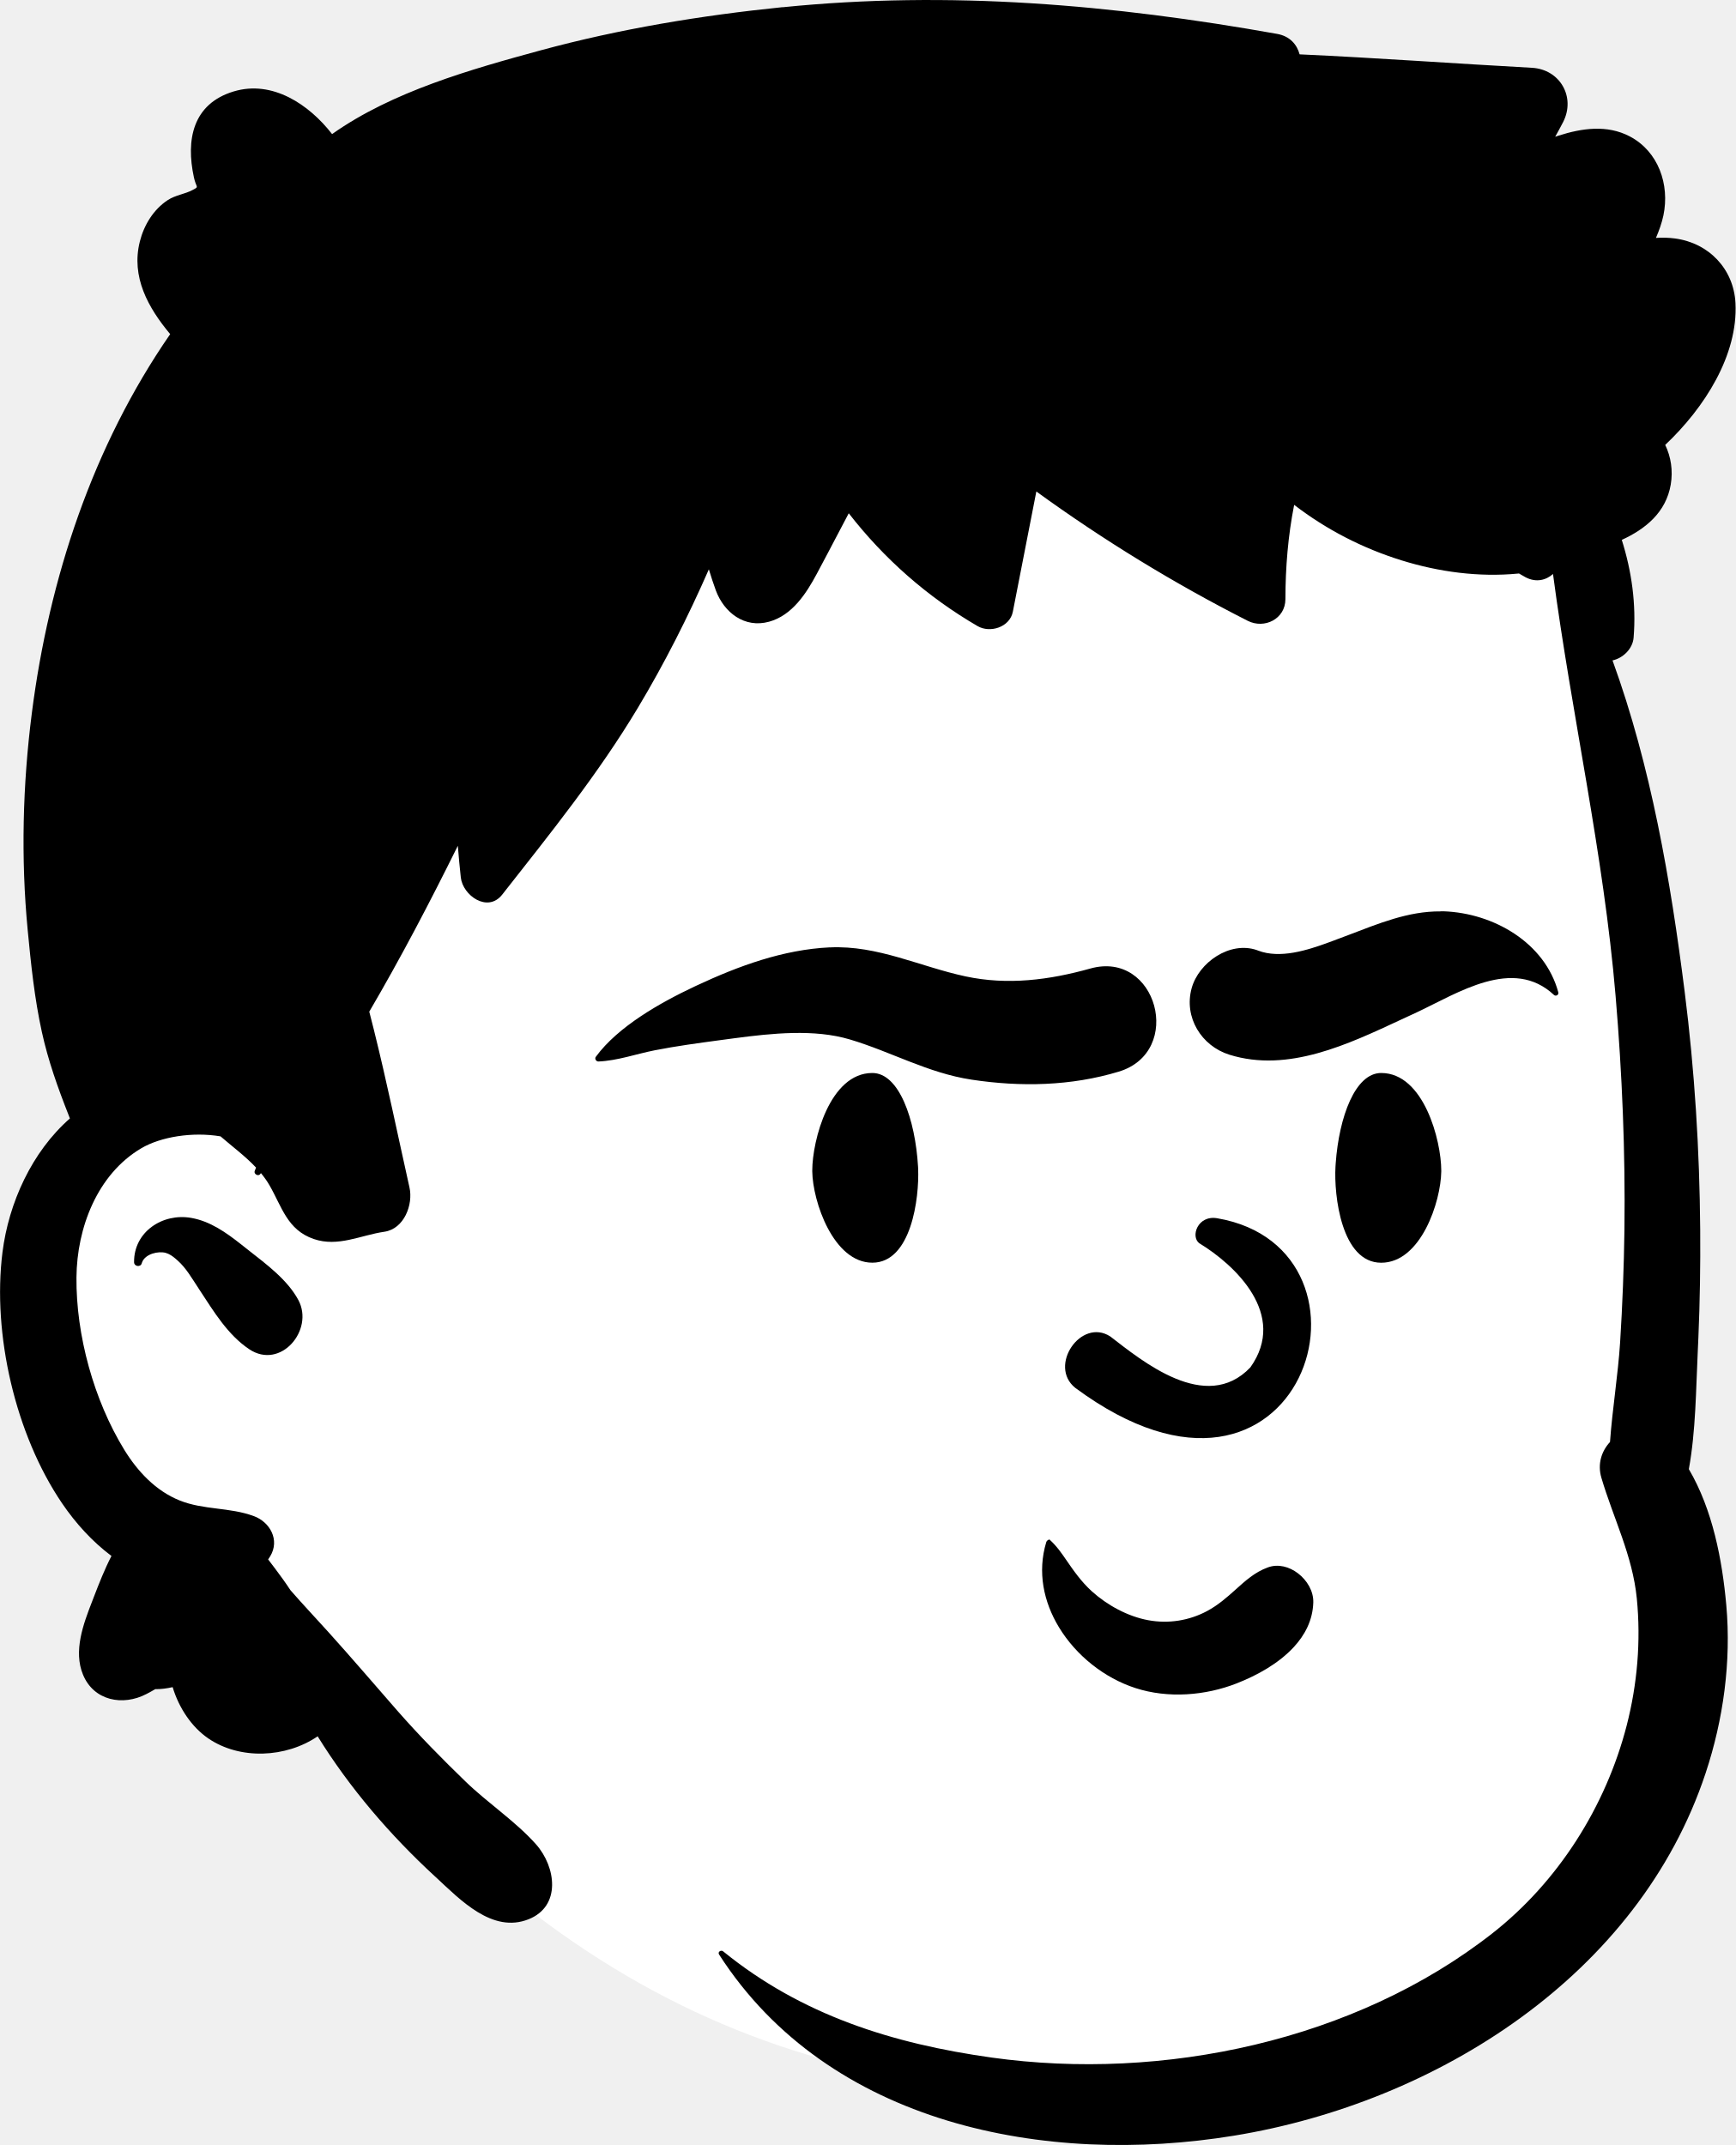
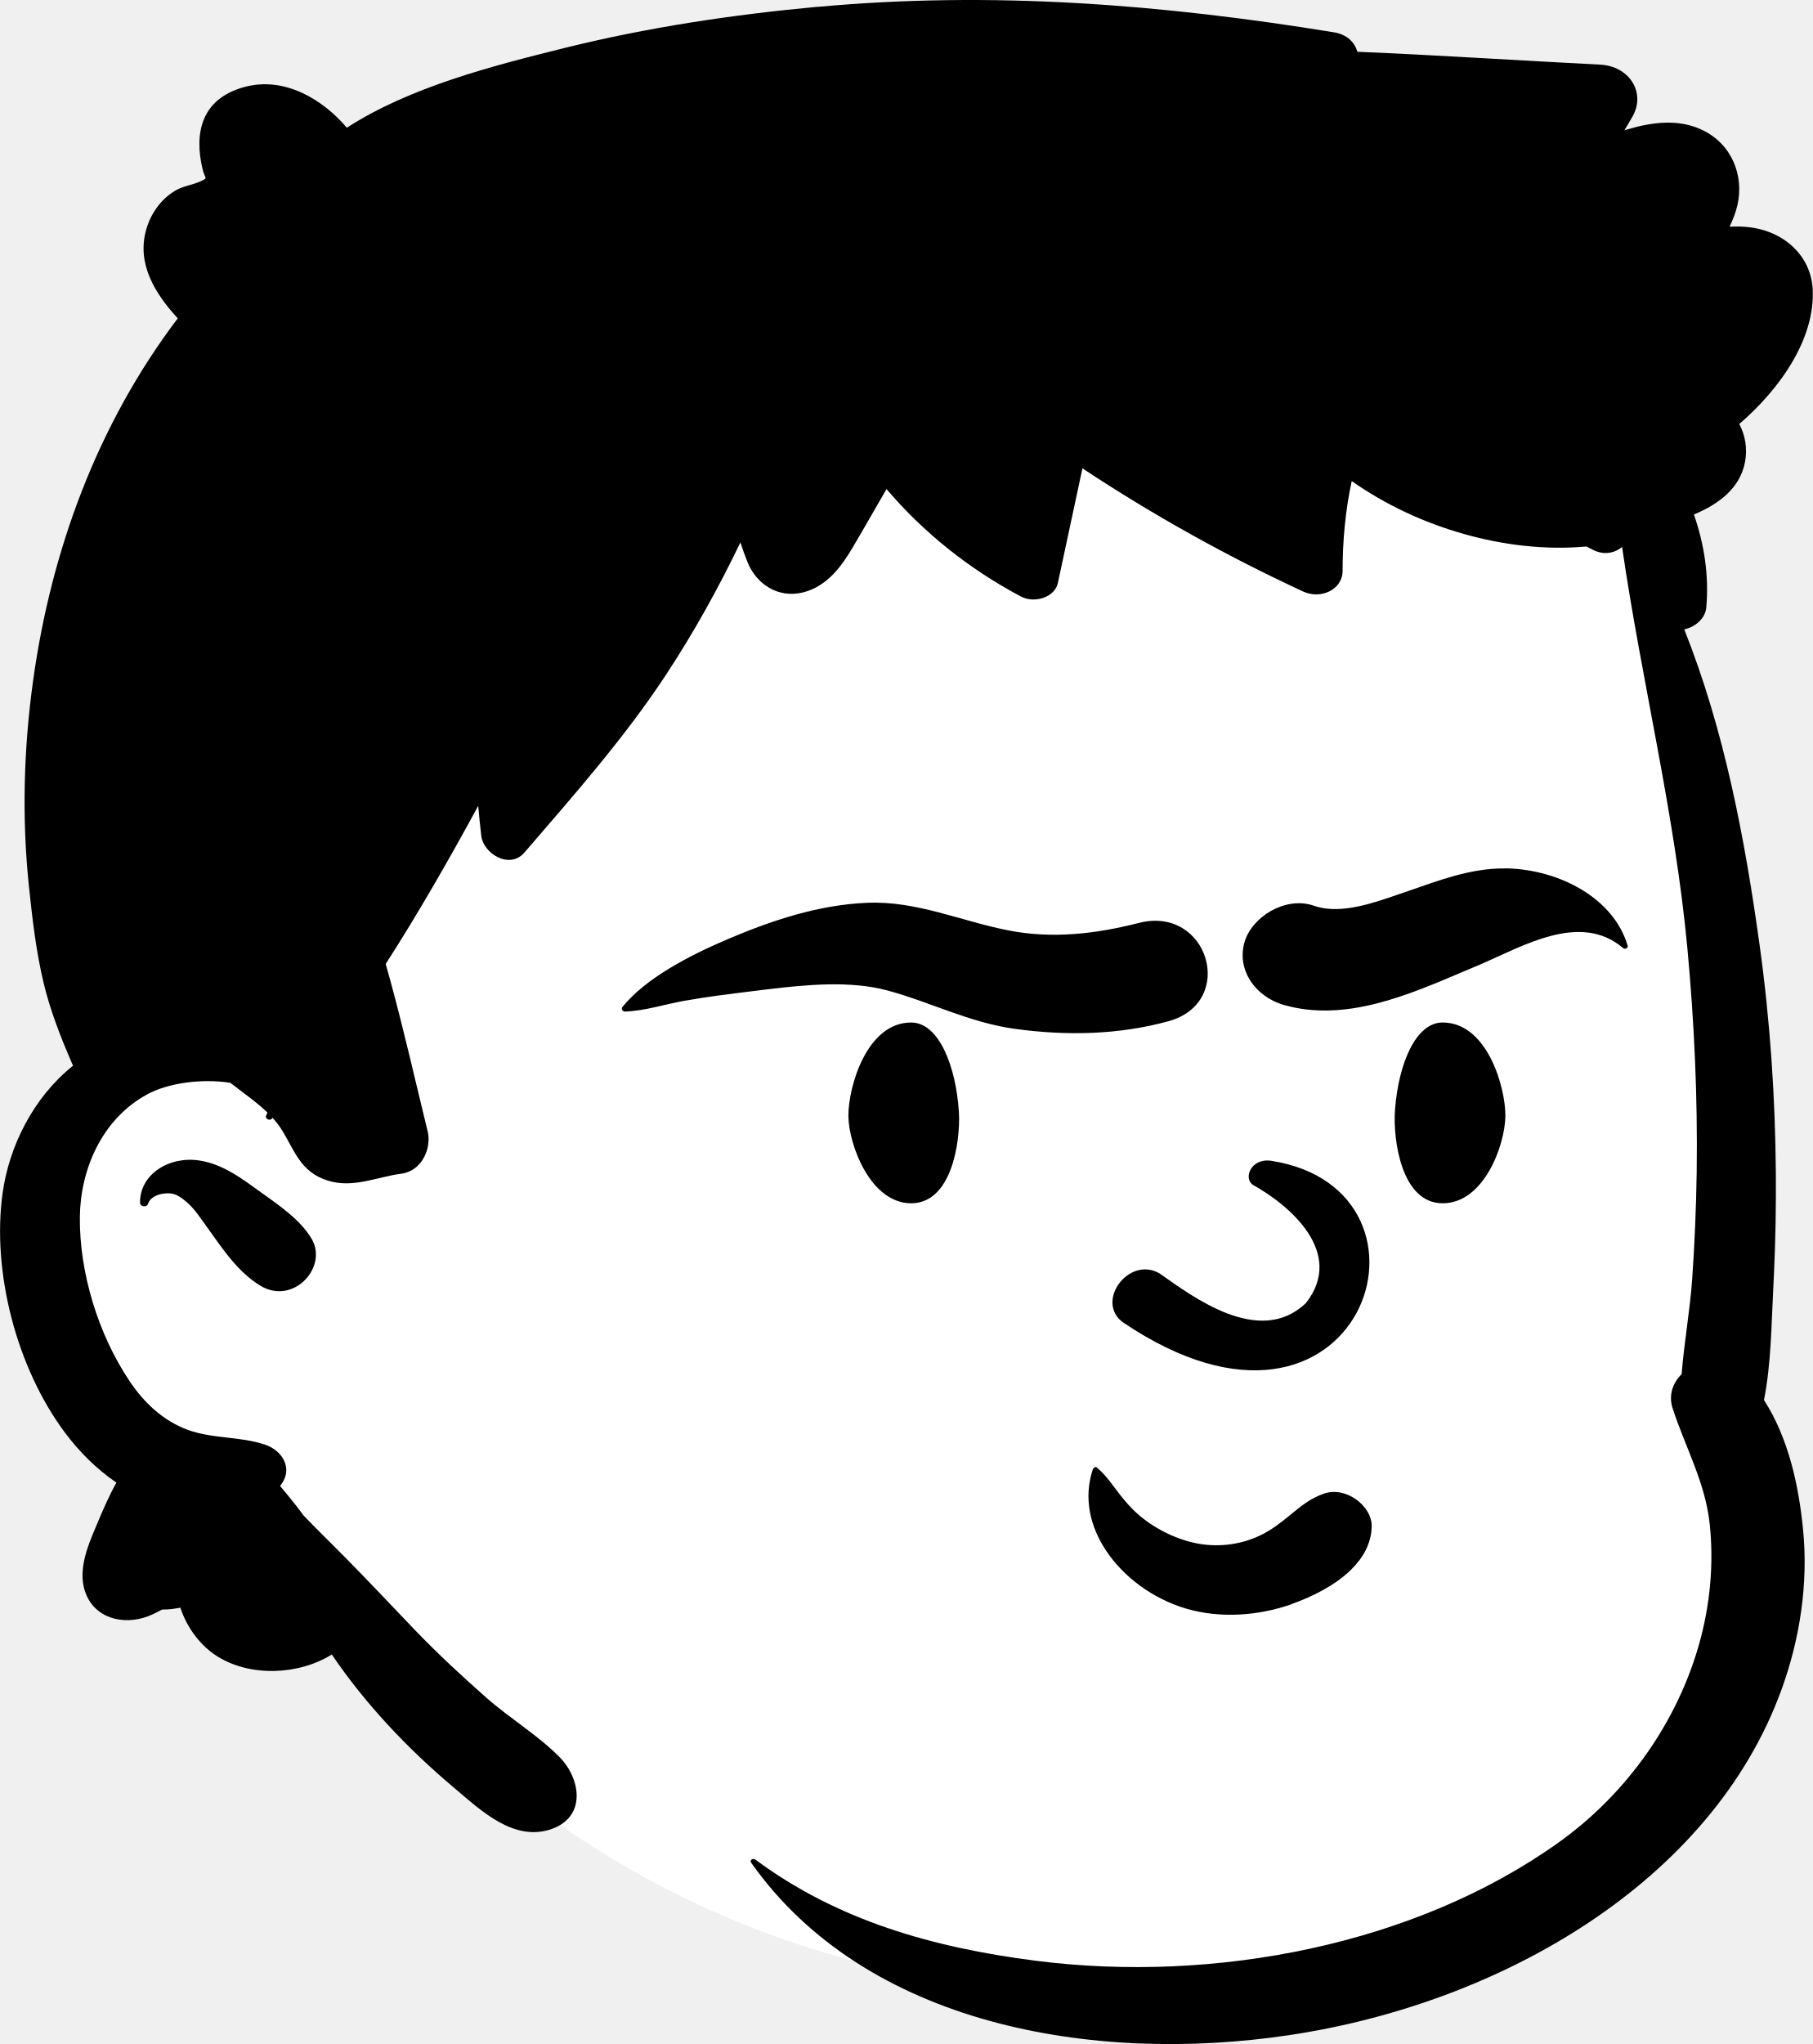
- <svg xmlns="http://www.w3.org/2000/svg" id="Calque_1" data-name="Calque 1" viewBox="0 0 372.95 460.99">
+ <svg xmlns="http://www.w3.org/2000/svg" id="Calque_1" data-name="Calque 1" viewBox="0 0 372.95 420.41">
  <defs>
    <style>
      .cls-1 {
        fill: #fff;
      }

      .cls-1, .cls-2 {
        fill-rule: evenodd;
      }
    </style>
  </defs>
  <g id="head_mono_Short-5" data-name="head/mono/Short-5">
-     <path id="_-Background" data-name="🎨-Background" class="cls-1" d="m192.04,20.26c56.78,0,115.51,44.01,136.32,72.1,17.5,23.61,26.92,130.39,26.92,202.55,0,15.09,8.33,43.54,5.9,57.98-8.91,52.9-47.71,97.26-124.51,97.26s-131.86-30.44-188.94-112.17c-27.7,0-41.12-21.24-41.32-54.76-.13-22.35,8.78-37.58,26.74-45.71-6.4-88.19-1.54-143.76,14.58-166.72,24.18-34.44,87.53-50.52,144.31-50.52Z" />
-     <path id="_-Ink" data-name="🖍-Ink" class="cls-2" d="m168.15,1.56c35.85-3.63,70.98-.58,106.31,5.73,2.7.49,4.23,2.26,4.8,4.39,16.64.76,33.3,1.98,49.92,2.89,6.03.33,9.45,6.29,6.7,11.67-.55,1.07-1.12,2.11-1.7,3.15l.73-.24c5-1.6,10.4-2.39,15.27.15,6.2,3.24,8.63,10.39,7.26,16.97-.35,1.68-.94,3.29-1.61,4.86,1.36-.09,2.73-.06,4.09.12,7.24.96,12.62,6.51,13,13.9.56,11.16-6.63,22.48-15.1,30.47,1.23,2.53,1.7,5.51,1.19,8.53-1.02,5.97-5.42,9.54-10.52,11.88,2.13,6.75,3.13,13.81,2.54,21.02-.2,2.41-2.3,4.4-4.53,4.88,8.29,22.81,12.48,47.31,15.5,71.18,2.15,16.98,3.21,34.06,3.34,51.17.06,7.72-.06,15.46-.39,23.18l-.13,2.9c-.4,8.35-.42,17.12-1.92,25.38,5.12,8.71,7.18,19.52,8.05,29.28,1.08,12.08-.63,24.54-4.44,36.03-14.38,43.42-57.78,70.82-101.37,77.94-40.35,6.59-87.04-2.28-110.62-38.93-.37-.58.42-1.06.88-.68,16.87,13.72,36.44,19.84,57.7,22.82,36.76,5.14,78.08-3.58,107.58-26.7,14.16-11.1,24.37-27.26,28.86-44.65,2.29-8.89,3.08-18.16,2.18-27.31-.92-9.28-5.03-17.2-7.62-25.97-.87-2.96.05-5.71,1.86-7.67.51-7.12,1.71-14.3,2.17-21.4.51-8.07.82-16.14.93-24.22.21-16.76-.49-33.55-1.9-50.24-2.58-30.56-9.43-60.38-13.45-90.68-1.49,1.33-3.62,1.88-5.86.72l-.23-.13-1.22-.7c-.07,0-.15,0-.22.02-8.35.81-17.01-.35-25.01-2.84-8.37-2.6-16.14-6.6-23.08-11.93-1.32,6.69-1.87,13.45-1.88,20.27-.01,4.26-4.52,6.47-8.1,4.65-15.87-8.06-31.03-17.35-45.42-27.79-1.68,8.61-3.36,17.22-5.05,25.84-.65,3.32-4.88,4.66-7.59,3.08-10.78-6.27-20.09-14.48-27.67-24.24-1.51,2.89-3.03,5.79-4.56,8.67l-2.3,4.33c-2.27,4.25-5.31,8.95-10.28,10.31-5.26,1.44-9.65-1.97-11.42-6.73-.54-1.48-1.04-3-1.5-4.53-4.48,10.23-9.54,20.23-15.26,29.77-8.58,14.31-18.88,27.06-29.15,40.14-3.12,3.97-8.46.18-8.89-3.68-.25-2.27-.46-4.55-.64-6.82-5.98,12.08-12.23,24.04-19.03,35.65l.97,3.82h0c2.81,11.28,5.14,22.64,7.67,33.97.82,3.66-1.13,8.89-5.4,9.51-5.11.74-9.94,3.35-15.17,1.56-5.7-1.96-6.83-6.89-9.52-11.56-.54-.93-1.16-1.79-1.83-2.6l-.17.22h0c-.42.55-1.42-.05-1.17-.68l.29-.73h0c-2.31-2.46-5.08-4.5-7.63-6.71-6.05-1.02-12.85.1-17.02,2.55-9.49,5.6-13.85,17.14-13.94,27.75-.11,12.42,3.74,26.38,10.24,37,2.86,4.67,6.78,8.89,11.96,10.96,5.14,2.06,10.71,1.42,15.94,3.36,3.46,1.29,5.59,5.13,3.5,8.61-.14.24-.3.46-.45.69l1.56,2.06c1.07,1.43,2.19,2.96,3.23,4.55,2.66,3.06,5.46,6.01,8.17,9.02,5.01,5.55,9.87,11.25,14.8,16.88,4.65,5.31,9.57,10.3,14.64,15.21,4.79,4.65,10.77,8.56,15.17,13.52,4.28,4.84,5.44,13.29-1.6,16.09-7.79,3.11-14.68-4.17-19.93-9.03l-.22-.2c-9.61-8.85-18.29-18.95-25.18-30.08-6.83,4.65-16.7,5.09-23.5.45-3.58-2.45-6.32-6.55-7.66-11.02-1.26.28-2.51.45-3.74.43-.63.37-1.26.72-1.9,1.05-5.07,2.64-11.3,1.46-13.62-4.15-2.11-5.09.06-10.88,1.97-15.79l.39-1.01c1.08-2.8,2.27-5.85,3.75-8.72-4.12-3.1-7.64-6.95-10.62-11.33-10.01-14.75-15.01-36.32-12.8-53.92,1.33-10.62,6.32-21.62,14.49-28.78l-.3-.78h0c-2.29-5.81-4.37-11.64-5.72-17.78-1.58-7.18-2.35-14.62-3.05-21.93-1.48-15.44-1.08-31.23.89-46.61,3.7-28.95,13.08-57.37,29.73-81.46-4.72-5.65-8.46-12.3-6.51-19.95.89-3.51,2.92-6.84,5.98-8.85,1.69-1.11,3.7-1.28,5.39-2.2l.51-.28c.74-.43.17-.39-.27-2.4-1.75-8.04-.3-15.81,8.55-18.48,8.33-2.51,16.21,2.82,21.14,9.17,12.9-9.15,29.9-13.94,44.85-18.01,17-4.61,34.44-7.49,51.95-9.27ZM28.81,271.26c-.06-6.55,6.15-10.59,12.26-9.52,4.1.71,7.53,3.16,10.74,5.69l1.57,1.24c3.91,3.07,8.41,6.39,10.74,10.74,3.42,6.42-3.81,15.06-10.56,10.56-4.63-3.1-7.6-8.07-10.64-12.69l-.31-.48c-1.38-2.07-2.59-4.27-4.48-5.93l-.41-.36c-.62-.53-1.29-1.01-2.09-1.24-1.55-.45-4.42.18-5.1,2.02l-.06.19c-.25.93-1.65.73-1.66-.22Z" />
+     <path id="_-Background" data-name="🎨-Background" class="cls-1" d="m192.04,18.48c56.78,0,115.51,40.14,136.32,65.75,17.5,21.53,26.92,118.91,26.92,184.72,0,13.76,8.33,39.71,5.9,52.87-8.91,48.24-47.71,88.7-124.51,88.7s-131.86-27.76-188.94-102.3c-27.7,0-41.12-19.37-41.32-49.94-.13-20.38,8.78-34.28,26.74-41.69-6.4-80.42-1.54-131.1,14.58-152.04,24.18-31.41,87.53-46.07,144.31-46.07Z" />
+     <path id="_-Ink" data-name="🖍-Ink" class="cls-2" d="m168.15,1.42c35.85-3.31,70.98-.53,106.31,5.23,2.7.45,4.23,2.06,4.8,4,16.64.69,33.3,1.81,49.92,2.64,6.03.3,9.45,5.74,6.7,10.64-.55.97-1.12,1.92-1.7,2.87l.73-.22c5-1.46,10.4-2.18,15.27.14,6.2,2.95,8.63,9.47,7.26,15.48-.35,1.53-.94,3-1.61,4.43,1.36-.08,2.73-.05,4.09.11,7.24.88,12.62,5.94,13,12.68.56,10.18-6.63,20.5-15.1,27.79,1.23,2.31,1.7,5.03,1.19,7.78-1.02,5.44-5.42,8.7-10.52,10.83,2.13,6.16,3.13,12.59,2.54,19.17-.2,2.2-2.3,4.01-4.53,4.46,8.29,20.81,12.48,43.14,15.5,64.91,2.15,15.49,3.21,31.06,3.34,46.67.06,7.04-.06,14.1-.39,21.14l-.13,2.64c-.4,7.62-.42,15.61-1.92,23.15,5.12,7.94,7.18,17.8,8.05,26.7,1.08,11.02-.63,22.38-4.44,32.86-14.38,39.6-57.78,64.59-101.37,71.08-40.35,6.01-87.04-2.08-110.62-35.5-.37-.53.42-.97.88-.62,16.87,12.51,36.44,18.09,57.7,20.81,36.76,4.69,78.08-3.26,107.58-24.35,14.16-10.12,24.37-24.86,28.86-40.72,2.29-8.11,3.08-16.56,2.18-24.91-.92-8.46-5.03-15.69-7.62-23.68-.87-2.7.05-5.21,1.86-6.99.51-6.49,1.71-13.04,2.17-19.52.51-7.36.82-14.72.93-22.09.21-15.28-.49-30.6-1.9-45.82-2.58-27.87-9.43-55.07-13.45-82.7-1.49,1.22-3.62,1.72-5.86.65l-.23-.12-1.22-.64c-.07,0-.15,0-.22.02-8.35.74-17.01-.32-25.01-2.59-8.37-2.37-16.14-6.02-23.08-10.88-1.32,6.1-1.87,12.27-1.88,18.48-.01,3.89-4.52,5.9-8.1,4.24-15.87-7.35-31.03-15.82-45.42-25.34-1.68,7.85-3.36,15.7-5.05,23.56-.65,3.03-4.88,4.25-7.59,2.81-10.78-5.72-20.09-13.21-27.67-22.11-1.51,2.64-3.03,5.28-4.56,7.91l-2.3,3.94c-2.27,3.88-5.31,8.16-10.28,9.4-5.26,1.31-9.65-1.8-11.42-6.14-.54-1.35-1.04-2.74-1.5-4.13-4.48,9.33-9.54,18.45-15.26,27.15-8.58,13.05-18.88,24.68-29.15,36.61-3.12,3.62-8.46.16-8.89-3.36-.25-2.07-.46-4.15-.64-6.22-5.98,11.01-12.23,21.92-19.03,32.52l.97,3.48h0c2.81,10.29,5.14,20.64,7.67,30.98.82,3.34-1.13,8.11-5.4,8.67-5.11.68-9.94,3.06-15.17,1.42-5.7-1.79-6.83-6.28-9.52-10.54-.54-.85-1.16-1.63-1.83-2.37l-.17.2h0c-.42.5-1.42-.04-1.17-.62l.29-.66h0c-2.31-2.24-5.08-4.11-7.63-6.12-6.05-.93-12.85.09-17.02,2.33-9.49,5.11-13.85,15.63-13.94,25.31-.11,11.33,3.74,24.06,10.24,33.74,2.86,4.26,6.78,8.11,11.96,10,5.14,1.88,10.71,1.3,15.94,3.06,3.46,1.18,5.59,4.68,3.5,7.85-.14.22-.3.42-.45.63l1.56,1.88c1.07,1.3,2.19,2.7,3.23,4.15,2.66,2.79,5.46,5.48,8.17,8.23,5.01,5.06,9.87,10.26,14.8,15.39,4.65,4.84,9.57,9.39,14.64,13.87,4.79,4.24,10.77,7.81,15.17,12.33,4.28,4.41,5.44,12.12-1.6,14.67-7.79,2.83-14.68-3.81-19.93-8.23l-.22-.19c-9.61-8.07-18.29-17.28-25.18-27.43-6.83,4.24-16.7,4.64-23.5.41-3.58-2.23-6.32-5.98-7.66-10.05-1.26.26-2.51.41-3.74.39-.63.33-1.26.66-1.9.96-5.07,2.41-11.3,1.33-13.62-3.79-2.11-4.65.06-9.92,1.97-14.4l.39-.92c1.08-2.55,2.27-5.33,3.75-7.95-4.12-2.83-7.64-6.34-10.62-10.33-10.01-13.45-15.01-33.12-12.8-49.17,1.33-9.69,6.32-19.72,14.49-26.25l-.3-.71h0c-2.29-5.3-4.37-10.62-5.72-16.21-1.58-6.55-2.35-13.33-3.05-20-1.48-14.08-1.08-28.48.89-42.51,3.7-26.4,13.08-52.32,29.73-74.29-4.72-5.15-8.46-11.22-6.51-18.19.89-3.2,2.92-6.24,5.98-8.07,1.69-1.01,3.7-1.17,5.39-2.01l.51-.26c.74-.4.17-.35-.27-2.19-1.75-7.33-.3-14.42,8.55-16.85,8.33-2.29,16.21,2.57,21.14,8.36,12.9-8.35,29.9-12.71,44.85-16.42,17-4.21,34.44-6.83,51.95-8.45ZM28.81,247.38c-.06-5.97,6.15-9.66,12.26-8.68,4.1.65,7.53,2.88,10.74,5.19l1.57,1.13c3.91,2.8,8.41,5.82,10.74,9.79,3.42,5.85-3.81,13.73-10.56,9.63-4.63-2.83-7.6-7.36-10.64-11.58l-.31-.43c-1.38-1.89-2.59-3.89-4.48-5.41l-.41-.33c-.62-.48-1.29-.92-2.09-1.13-1.55-.41-4.42.16-5.1,1.84l-.06.17c-.25.85-1.65.67-1.66-.2Z" />
  </g>
  <g id="face_Driven" data-name="face/Driven">
-     <path id="_-Ink-2" data-name="🖍-Ink" class="cls-2" d="m265.8,361.76c-6.79,2.67-14.81,3.3-21.81,1.03-6.7-2.17-12.78-7.01-16.46-13.1-3.28-5.42-4.65-11.85-2.71-18.26.09-.31.39-.5.68-.58,1.58,1.44,2.56,2.88,3.54,4.3,1.65,2.4,3.3,4.78,5.57,6.84,3.3,2.99,7.75,5.42,12.16,6.22,4.32.79,8.75.09,12.62-1.98,2.35-1.26,4.26-2.94,6.14-4.63,2.05-1.84,4.07-3.71,6.9-4.74,2.26-.83,4.64-.13,6.47,1.26,1.96,1.5,3.38,3.84,3.3,6.29-.12,3.79-1.78,6.96-4.19,9.57-3.26,3.53-7.86,6.07-12.22,7.78Zm-8.06-94.55c7.55,4.59,19.06,15.29,10.93,26.67-9.56,10.03-23.33-1.47-30.11-6.67-6.29-4.03-13.36,6.34-7.52,11.05,49.02,36.3,68.92-29.85,30.52-36.44-4.23-.73-5.8,3.98-3.82,5.4Zm-79.43-63.6c10.29-.49,19.36,4.13,29.17,6.23,9.06,1.94,17.99.78,26.81-1.69,14.31-4.01,20.22,17.89,6.11,22.16-10.28,3.11-21.1,3.32-31.64,1.72-9.37-1.42-17.22-5.98-26.15-8.64-7.66-2.28-16.68-1.33-24.78-.26l-3.14.42c-4.67.63-9.36,1.26-13.99,2.17-4.01.79-8.02,2.24-12.11,2.41-.47.02-.86-.58-.57-.99,4.76-6.53,13.92-11.68,21.22-15.12l.49-.23c9-4.2,18.55-7.71,28.58-8.19Zm-3.77,48.16v-.23c.01-6.38,3.73-20.94,12.91-20.94,5.73,0,9.22,9.91,9.82,20.12l.02.42c.27,6.35-1.48,20.23-9.84,20.23s-12.82-13.15-12.91-19.61h0Zm135.16,0v-.23c-.01-6.38-3.73-20.94-12.91-20.94-5.59,0-9.04,9.42-9.77,19.36l-.05.77c-.36,6.14,1.27,20.65,9.82,20.65s12.82-13.15,12.91-19.61h0Zm-.14-55.92h.66c10.73.39,21.76,6.74,24.63,17.42.15.55-.54.93-.94.55-8.82-8.26-20.68-.37-29.52,3.77l-3.24,1.5c-11.39,5.3-24.34,11.53-36.98,7.58-6.01-1.88-9.82-8.04-8.11-14.28,1.52-5.54,8.22-10.2,14.01-8.2l.26.1c4.71,1.8,10.5-.02,15.37-1.82l4-1.5c6.43-2.44,12.88-5.17,19.87-5.1h0Z" />
+     <path id="_-Ink-2" data-name="🖍-Ink" class="cls-2" d="m265.8,329.92c-6.79,2.43-14.81,3.01-21.81.93-6.7-1.98-12.78-6.4-16.46-11.95-3.28-4.94-4.65-10.81-2.71-16.66.09-.28.39-.46.68-.53,1.58,1.32,2.56,2.62,3.54,3.92,1.65,2.19,3.3,4.36,5.57,6.24,3.3,2.73,7.75,4.94,12.16,5.67,4.32.72,8.75.08,12.62-1.8,2.35-1.15,4.26-2.68,6.14-4.22,2.05-1.68,4.07-3.38,6.9-4.33,2.26-.76,4.64-.12,6.47,1.15,1.96,1.36,3.38,3.5,3.3,5.73-.12,3.46-1.78,6.35-4.19,8.73-3.26,3.22-7.86,5.54-12.22,7.1Zm-8.06-86.23c7.55,4.19,19.06,13.95,10.93,24.32-9.56,9.15-23.33-1.34-30.11-6.09-6.29-3.68-13.36,5.78-7.52,10.07,49.02,33.1,68.92-27.22,30.52-33.23-4.23-.66-5.8,3.63-3.82,4.92Zm-79.43-58c10.29-.45,19.36,3.77,29.17,5.68,9.06,1.77,17.99.71,26.81-1.54,14.31-3.66,20.22,16.32,6.11,20.21-10.28,2.83-21.1,3.03-31.64,1.57-9.37-1.3-17.22-5.46-26.15-7.88-7.66-2.08-16.68-1.21-24.78-.24l-3.14.39c-4.67.57-9.36,1.15-13.99,1.98-4.01.72-8.02,2.05-12.11,2.2-.47.02-.86-.53-.57-.9,4.76-5.96,13.92-10.66,21.22-13.79l.49-.21c9-3.83,18.55-7.03,28.58-7.47Zm-3.77,43.92v-.21c.01-5.82,3.73-19.09,12.91-19.09,5.73,0,9.22,9.04,9.82,18.35l.02.38c.27,5.79-1.48,18.45-9.84,18.45s-12.82-11.99-12.91-17.88h0Zm135.16,0v-.21c-.01-5.82-3.73-19.09-12.91-19.09-5.59,0-9.04,8.59-9.77,17.65l-.05.7c-.36,5.6,1.27,18.83,9.82,18.83s12.82-11.99,12.91-17.88h0Zm-.14-51h.66c10.73.35,21.76,6.15,24.63,15.88.15.51-.54.85-.94.5-8.82-7.53-20.68-.33-29.52,3.44l-3.24,1.37c-11.39,4.83-24.34,10.51-36.98,6.91-6.01-1.71-9.82-7.34-8.11-13.02,1.52-5.06,8.22-9.31,14.01-7.48l.26.09c4.71,1.64,10.5-.02,15.37-1.66l4-1.37c6.43-2.22,12.88-4.71,19.87-4.65h0Z" />
  </g>
</svg>
